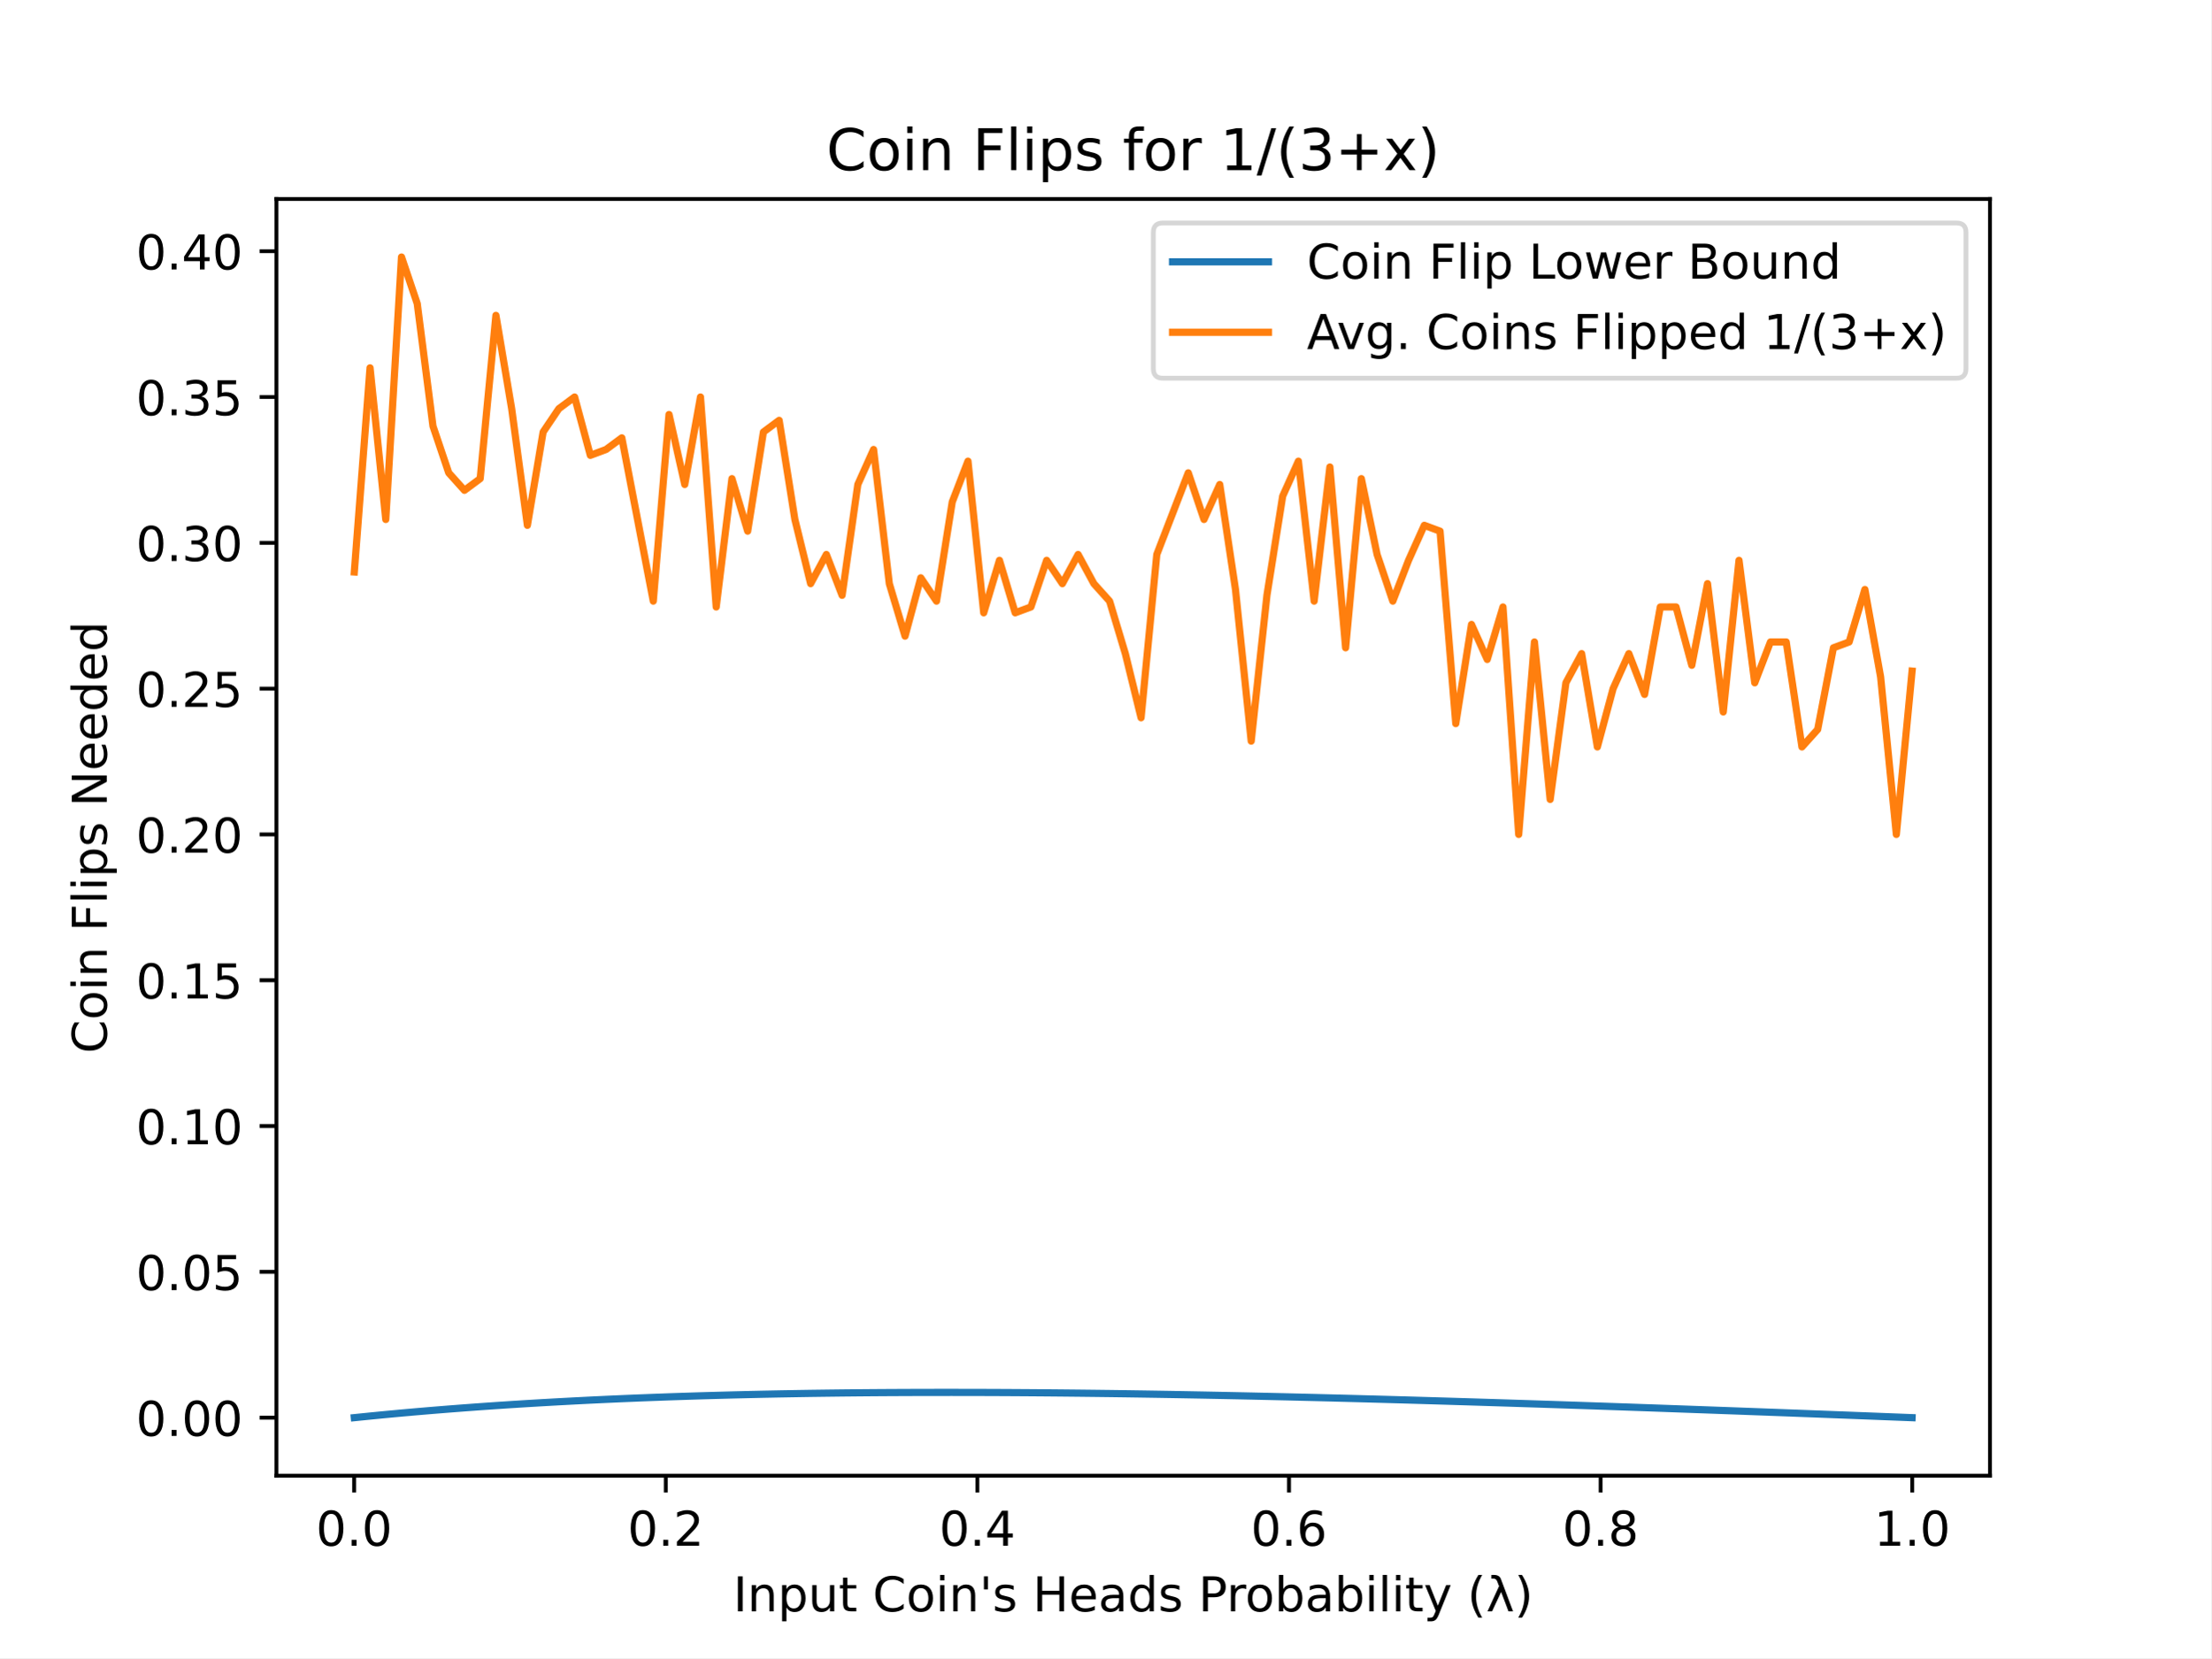
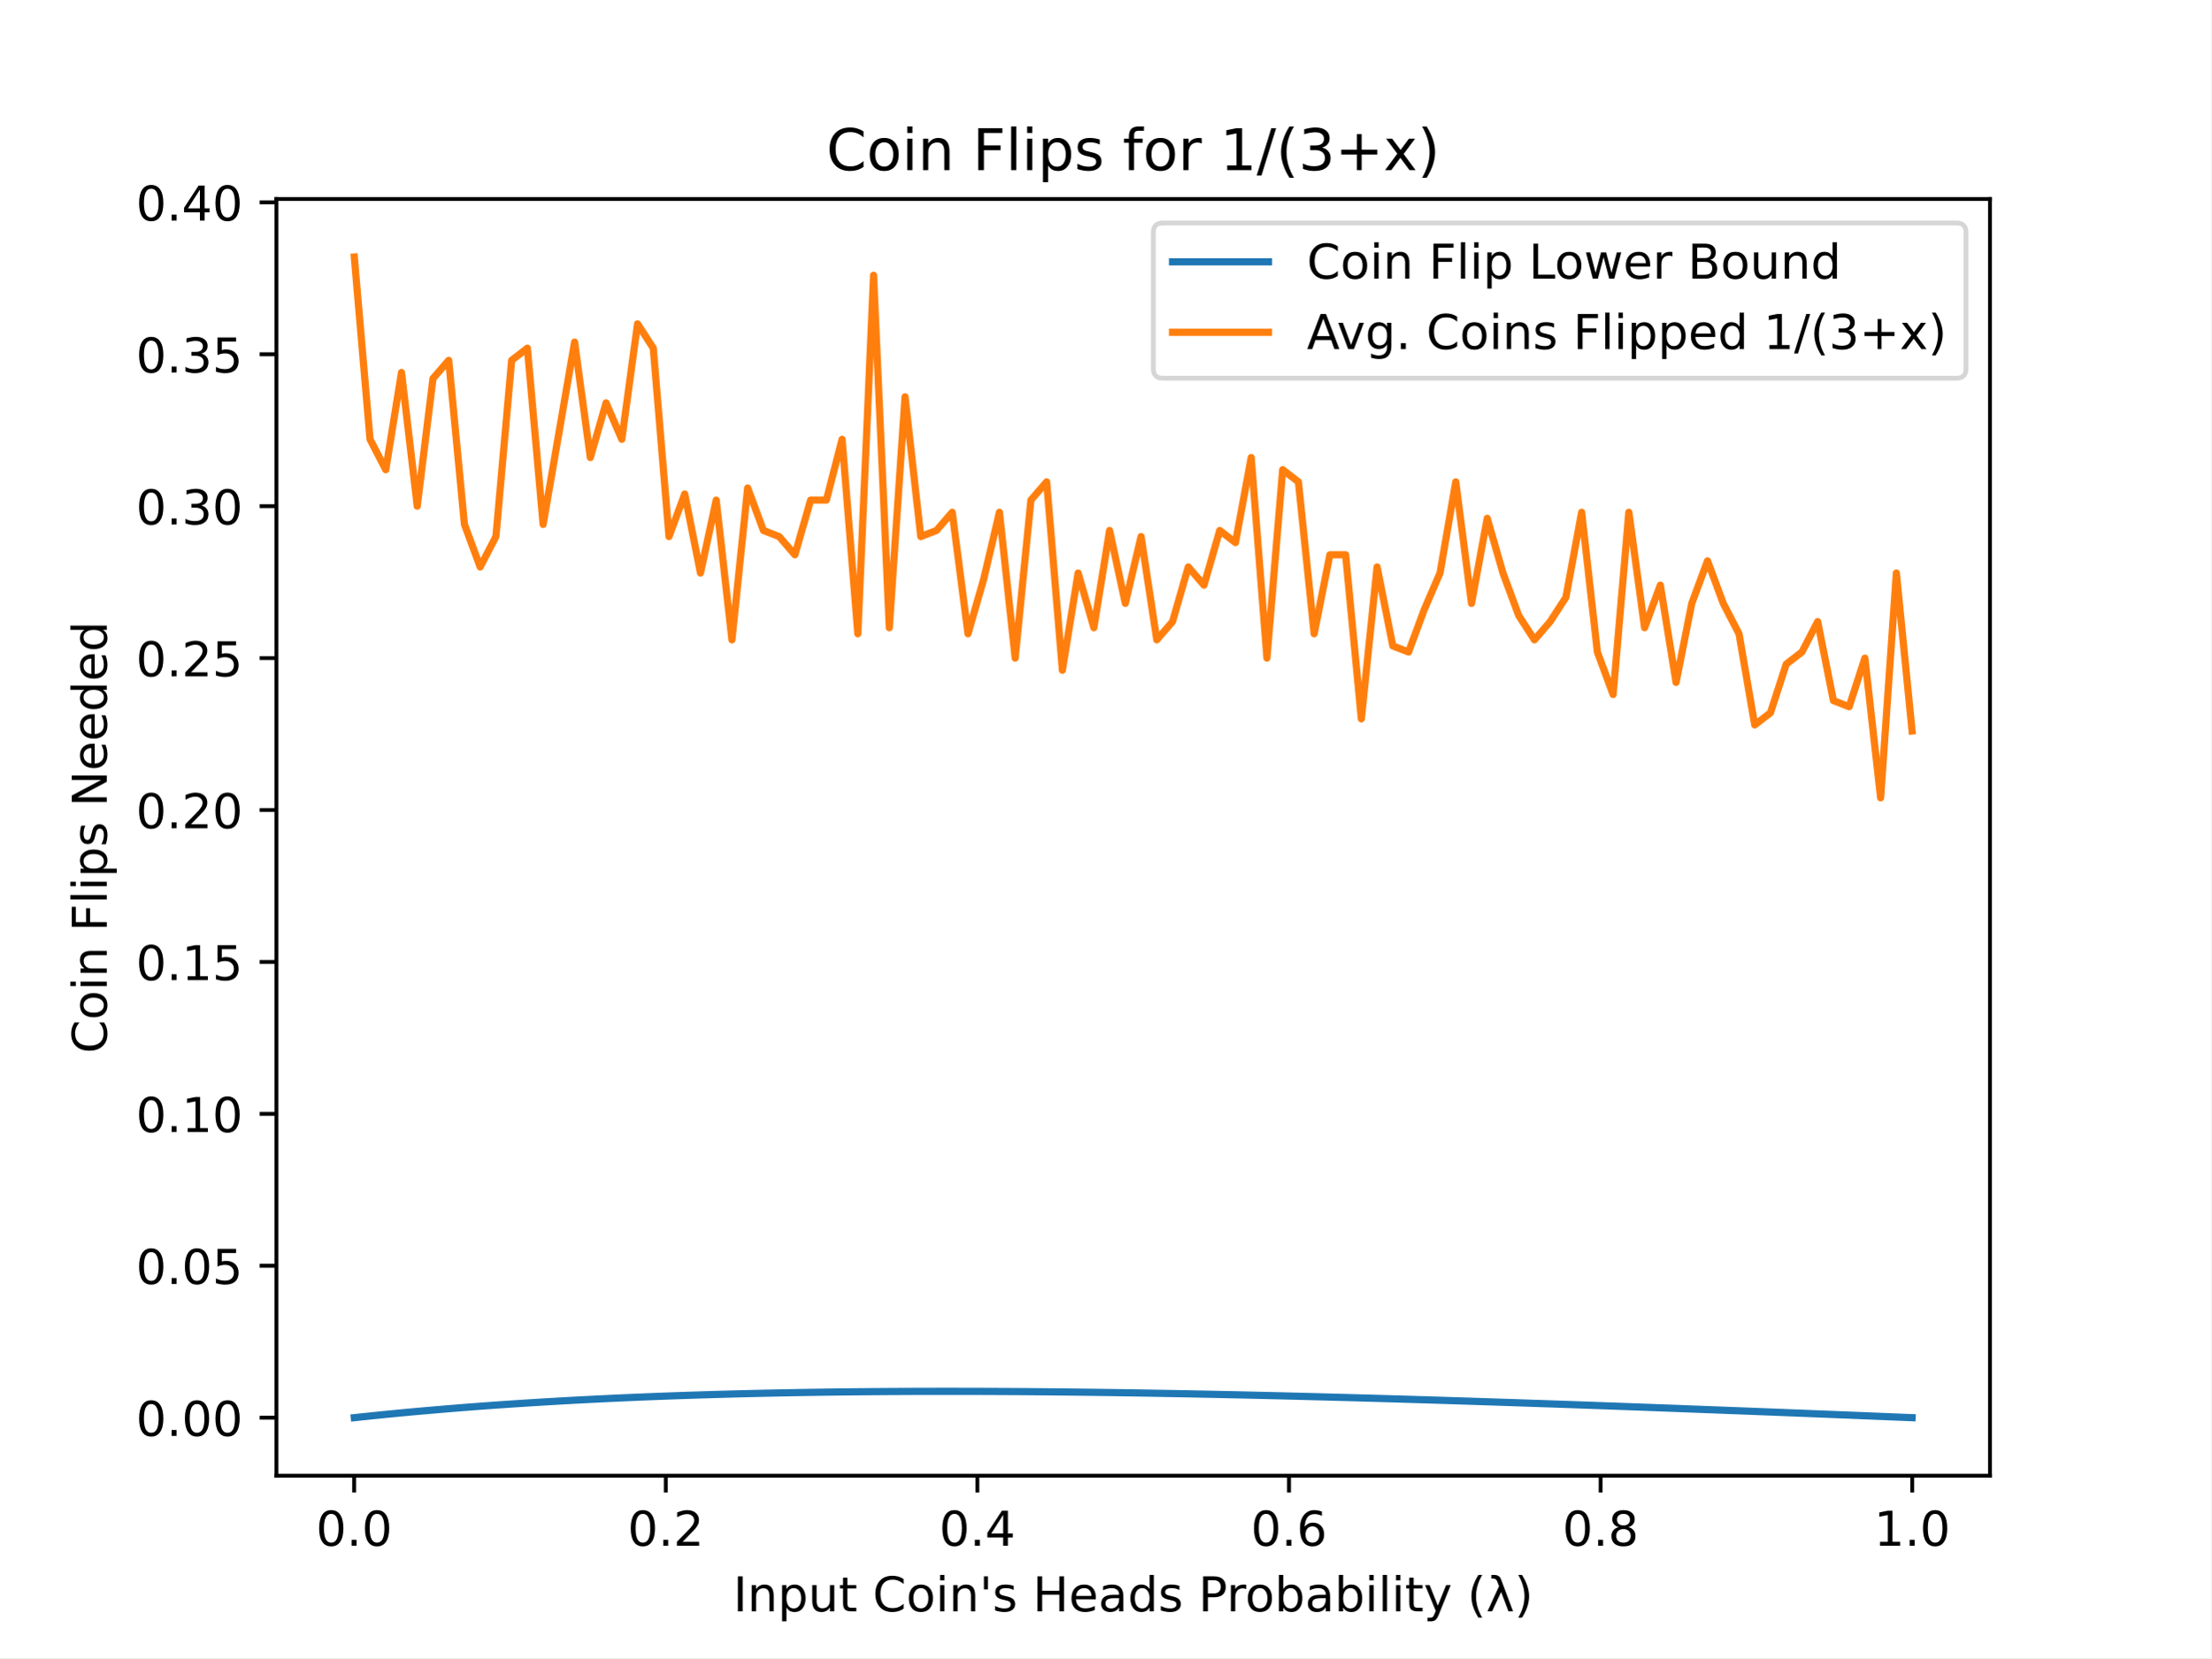
<svg xmlns="http://www.w3.org/2000/svg" xmlns:xlink="http://www.w3.org/1999/xlink" height="345.6pt" version="1.1" viewBox="0 0 460.8 345.6" width="460.8pt">
  <defs>
    <style type="text/css">
*{stroke-linecap:butt;stroke-linejoin:round;}
  </style>
  </defs>
  <g id="figure_1">
    <g id="patch_1">
      <path d="M 0 345.6  L 460.8 345.6  L 460.8 0  L 0 0  z " style="fill:#ffffff;" />
    </g>
    <g id="axes_1">
      <g id="patch_2">
        <path d="M 57.6 307.584  L 414.72 307.584  L 414.72 41.472  L 57.6 41.472  z " style="fill:#ffffff;" />
      </g>
      <g id="matplotlib.axis_1">
        <g id="xtick_1">
          <g id="line2d_1">
            <defs>
-               <path d="M 0 0  L 0 3.5  " id="m1d309dd187" style="stroke:#000000;stroke-width:0.8;" />
+               <path d="M 0 0  L 0 3.5  " id="mf34e50e9be" style="stroke:#000000;stroke-width:0.8;" />
            </defs>
            <g>
-               <use style="stroke:#000000;stroke-width:0.8;" x="73.8" xlink:href="#m1d309dd187" y="307.584" />
+               <use style="stroke:#000000;stroke-width:0.8;" x="73.8" xlink:href="#mf34e50e9be" y="307.584" />
            </g>
          </g>
          <g id="text_1">
            <text style="font-family:DejaVu Sans;font-size:10px;font-style:normal;font-weight:normal;text-anchor:middle;" transform="rotate(-0, 73.80026, 322.1824)" x="73.8" y="322.182">0.0</text>
          </g>
        </g>
        <g id="xtick_2">
          <g id="line2d_2">
            <g>
-               <use style="stroke:#000000;stroke-width:0.8;" x="138.744" xlink:href="#m1d309dd187" y="307.584" />
+               <use style="stroke:#000000;stroke-width:0.8;" x="138.744" xlink:href="#mf34e50e9be" y="307.584" />
            </g>
          </g>
          <g id="text_2">
            <text style="font-family:DejaVu Sans;font-size:10px;font-style:normal;font-weight:normal;text-anchor:middle;" transform="rotate(-0, 138.7442, 322.1824)" x="138.744" y="322.182">0.2</text>
          </g>
        </g>
        <g id="xtick_3">
          <g id="line2d_3">
            <g>
-               <use style="stroke:#000000;stroke-width:0.8;" x="203.688" xlink:href="#m1d309dd187" y="307.584" />
+               <use style="stroke:#000000;stroke-width:0.8;" x="203.688" xlink:href="#mf34e50e9be" y="307.584" />
            </g>
          </g>
          <g id="text_3">
            <text style="font-family:DejaVu Sans;font-size:10px;font-style:normal;font-weight:normal;text-anchor:middle;" transform="rotate(-0, 203.6881, 322.1824)" x="203.688" y="322.182">0.4</text>
          </g>
        </g>
        <g id="xtick_4">
          <g id="line2d_4">
            <g>
-               <use style="stroke:#000000;stroke-width:0.8;" x="268.632" xlink:href="#m1d309dd187" y="307.584" />
+               <use style="stroke:#000000;stroke-width:0.8;" x="268.632" xlink:href="#mf34e50e9be" y="307.584" />
            </g>
          </g>
          <g id="text_4">
            <text style="font-family:DejaVu Sans;font-size:10px;font-style:normal;font-weight:normal;text-anchor:middle;" transform="rotate(-0, 268.6319, 322.1824)" x="268.632" y="322.182">0.6</text>
          </g>
        </g>
        <g id="xtick_5">
          <g id="line2d_5">
            <g>
-               <use style="stroke:#000000;stroke-width:0.8;" x="333.576" xlink:href="#m1d309dd187" y="307.584" />
+               <use style="stroke:#000000;stroke-width:0.8;" x="333.576" xlink:href="#mf34e50e9be" y="307.584" />
            </g>
          </g>
          <g id="text_5">
            <text style="font-family:DejaVu Sans;font-size:10px;font-style:normal;font-weight:normal;text-anchor:middle;" transform="rotate(-0, 333.5758, 322.1824)" x="333.576" y="322.182">0.8</text>
          </g>
        </g>
        <g id="xtick_6">
          <g id="line2d_6">
            <g>
-               <use style="stroke:#000000;stroke-width:0.8;" x="398.52" xlink:href="#m1d309dd187" y="307.584" />
+               <use style="stroke:#000000;stroke-width:0.8;" x="398.52" xlink:href="#mf34e50e9be" y="307.584" />
            </g>
          </g>
          <g id="text_6">
            <text style="font-family:DejaVu Sans;font-size:10px;font-style:normal;font-weight:normal;text-anchor:middle;" transform="rotate(-0, 398.5197, 322.1824)" x="398.52" y="322.182">1.0</text>
          </g>
        </g>
        <g id="text_7">
          <text style="font-family:DejaVu Sans;font-size:10px;font-style:normal;font-weight:normal;text-anchor:middle;" transform="rotate(-0, 236.16, 335.8606)" x="236.16" y="335.861">Input Coin's Heads Probability (λ)</text>
        </g>
      </g>
      <g id="matplotlib.axis_2">
        <g id="ytick_1">
          <g id="line2d_7">
            <defs>
-               <path d="M 0 0  L -3.5 0  " id="mec85a7a633" style="stroke:#000000;stroke-width:0.8;" />
+               <path d="M 0 0  L -3.5 0  " id="me8f2877714" style="stroke:#000000;stroke-width:0.8;" />
            </defs>
            <g>
-               <use style="stroke:#000000;stroke-width:0.8;" x="57.6" xlink:href="#mec85a7a633" y="295.489" />
+               <use style="stroke:#000000;stroke-width:0.8;" x="57.6" xlink:href="#me8f2877714" y="295.489" />
            </g>
          </g>
          <g id="text_8">
-             <text style="font-family:DejaVu Sans;font-size:10px;font-style:normal;font-weight:normal;text-anchor:end;" transform="rotate(-0, 50.6, 299.2885)" x="50.6" y="299.288">0.00</text>
+             <text style="font-family:DejaVu Sans;font-size:10px;font-style:normal;font-weight:normal;text-anchor:end;" transform="rotate(-0, 50.6, 299.2885)" x="50.6" y="299.289">0.00</text>
          </g>
        </g>
        <g id="ytick_2">
          <g id="line2d_8">
            <g>
-               <use style="stroke:#000000;stroke-width:0.8;" x="57.6" xlink:href="#mec85a7a633" y="265.097" />
+               <use style="stroke:#000000;stroke-width:0.8;" x="57.6" xlink:href="#me8f2877714" y="263.824" />
            </g>
          </g>
          <g id="text_9">
-             <text style="font-family:DejaVu Sans;font-size:10px;font-style:normal;font-weight:normal;text-anchor:end;" transform="rotate(-0, 50.6, 268.8964)" x="50.6" y="268.896">0.05</text>
+             <text style="font-family:DejaVu Sans;font-size:10px;font-style:normal;font-weight:normal;text-anchor:end;" transform="rotate(-0, 50.6, 267.6234)" x="50.6" y="267.623">0.05</text>
          </g>
        </g>
        <g id="ytick_3">
          <g id="line2d_9">
            <g>
-               <use style="stroke:#000000;stroke-width:0.8;" x="57.6" xlink:href="#mec85a7a633" y="234.705" />
+               <use style="stroke:#000000;stroke-width:0.8;" x="57.6" xlink:href="#me8f2877714" y="232.159" />
            </g>
          </g>
          <g id="text_10">
-             <text style="font-family:DejaVu Sans;font-size:10px;font-style:normal;font-weight:normal;text-anchor:end;" transform="rotate(-0, 50.6, 238.5042)" x="50.6" y="238.504">0.10</text>
+             <text style="font-family:DejaVu Sans;font-size:10px;font-style:normal;font-weight:normal;text-anchor:end;" transform="rotate(-0, 50.6, 235.9583)" x="50.6" y="235.958">0.10</text>
          </g>
        </g>
        <g id="ytick_4">
          <g id="line2d_10">
            <g>
-               <use style="stroke:#000000;stroke-width:0.8;" x="57.6" xlink:href="#mec85a7a633" y="204.313" />
+               <use style="stroke:#000000;stroke-width:0.8;" x="57.6" xlink:href="#me8f2877714" y="200.494" />
            </g>
          </g>
          <g id="text_11">
-             <text style="font-family:DejaVu Sans;font-size:10px;font-style:normal;font-weight:normal;text-anchor:end;" transform="rotate(-0, 50.6, 208.1121)" x="50.6" y="208.112">0.15</text>
+             <text style="font-family:DejaVu Sans;font-size:10px;font-style:normal;font-weight:normal;text-anchor:end;" transform="rotate(-0, 50.6, 204.2933)" x="50.6" y="204.293">0.15</text>
          </g>
        </g>
        <g id="ytick_5">
          <g id="line2d_11">
            <g>
-               <use style="stroke:#000000;stroke-width:0.8;" x="57.6" xlink:href="#mec85a7a633" y="173.921" />
+               <use style="stroke:#000000;stroke-width:0.8;" x="57.6" xlink:href="#me8f2877714" y="168.829" />
            </g>
          </g>
          <g id="text_12">
-             <text style="font-family:DejaVu Sans;font-size:10px;font-style:normal;font-weight:normal;text-anchor:end;" transform="rotate(-0, 50.6, 177.72)" x="50.6" y="177.72">0.20</text>
+             <text style="font-family:DejaVu Sans;font-size:10px;font-style:normal;font-weight:normal;text-anchor:end;" transform="rotate(-0, 50.6, 172.6282)" x="50.6" y="172.628">0.20</text>
          </g>
        </g>
        <g id="ytick_6">
          <g id="line2d_12">
            <g>
-               <use style="stroke:#000000;stroke-width:0.8;" x="57.6" xlink:href="#mec85a7a633" y="143.529" />
+               <use style="stroke:#000000;stroke-width:0.8;" x="57.6" xlink:href="#me8f2877714" y="137.164" />
            </g>
          </g>
          <g id="text_13">
-             <text style="font-family:DejaVu Sans;font-size:10px;font-style:normal;font-weight:normal;text-anchor:end;" transform="rotate(-0, 50.6, 147.3279)" x="50.6" y="147.328">0.25</text>
+             <text style="font-family:DejaVu Sans;font-size:10px;font-style:normal;font-weight:normal;text-anchor:end;" transform="rotate(-0, 50.6, 140.9631)" x="50.6" y="140.963">0.25</text>
          </g>
        </g>
        <g id="ytick_7">
          <g id="line2d_13">
            <g>
-               <use style="stroke:#000000;stroke-width:0.8;" x="57.6" xlink:href="#mec85a7a633" y="113.137" />
+               <use style="stroke:#000000;stroke-width:0.8;" x="57.6" xlink:href="#me8f2877714" y="105.499" />
            </g>
          </g>
          <g id="text_14">
-             <text style="font-family:DejaVu Sans;font-size:10px;font-style:normal;font-weight:normal;text-anchor:end;" transform="rotate(-0, 50.6, 116.9358)" x="50.6" y="116.936">0.30</text>
+             <text style="font-family:DejaVu Sans;font-size:10px;font-style:normal;font-weight:normal;text-anchor:end;" transform="rotate(-0, 50.6, 109.298)" x="50.6" y="109.298">0.30</text>
          </g>
        </g>
        <g id="ytick_8">
          <g id="line2d_14">
            <g>
-               <use style="stroke:#000000;stroke-width:0.8;" x="57.6" xlink:href="#mec85a7a633" y="82.744" />
+               <use style="stroke:#000000;stroke-width:0.8;" x="57.6" xlink:href="#me8f2877714" y="73.834" />
            </g>
          </g>
          <g id="text_15">
-             <text style="font-family:DejaVu Sans;font-size:10px;font-style:normal;font-weight:normal;text-anchor:end;" transform="rotate(-0, 50.6, 86.54365)" x="50.6" y="86.544">0.35</text>
+             <text style="font-family:DejaVu Sans;font-size:10px;font-style:normal;font-weight:normal;text-anchor:end;" transform="rotate(-0, 50.6, 77.63288)" x="50.6" y="77.633">0.35</text>
          </g>
        </g>
        <g id="ytick_9">
          <g id="line2d_15">
            <g>
-               <use style="stroke:#000000;stroke-width:0.8;" x="57.6" xlink:href="#mec85a7a633" y="52.352" />
+               <use style="stroke:#000000;stroke-width:0.8;" x="57.6" xlink:href="#me8f2877714" y="42.169" />
            </g>
          </g>
          <g id="text_16">
-             <text style="font-family:DejaVu Sans;font-size:10px;font-style:normal;font-weight:normal;text-anchor:end;" transform="rotate(-0, 50.6, 56.15153)" x="50.6" y="56.152">0.40</text>
+             <text style="font-family:DejaVu Sans;font-size:10px;font-style:normal;font-weight:normal;text-anchor:end;" transform="rotate(-0, 50.6, 45.96778)" x="50.6" y="45.968">0.40</text>
          </g>
        </g>
        <g id="text_17">
          <text style="font-family:DejaVu Sans;font-size:10px;font-style:normal;font-weight:normal;text-anchor:middle;" transform="rotate(-90, 22.25469, 174.528)" x="22.255" y="174.528">Coin Flips Needed</text>
        </g>
      </g>
      <g id="line2d_16">
-         <path clip-path="url(#p95dfaffc15)" d="M 73.833 295.486  L 77.112 295.152  L 80.391 294.833  L 83.671 294.528  L 86.95 294.237  L 90.229 293.959  L 93.509 293.694  L 96.788 293.442  L 100.067 293.201  L 103.347 292.973  L 106.626 292.756  L 109.905 292.55  L 113.185 292.355  L 116.464 292.17  L 119.743 291.996  L 123.023 291.831  L 126.302 291.677  L 129.581 291.531  L 132.861 291.395  L 136.14 291.267  L 139.42 291.148  L 142.699 291.038  L 145.978 290.935  L 149.258 290.841  L 152.537 290.754  L 155.816 290.674  L 159.096 290.602  L 162.375 290.536  L 165.654 290.478  L 168.934 290.425  L 172.213 290.38  L 175.492 290.34  L 178.772 290.307  L 182.051 290.279  L 185.33 290.257  L 188.61 290.241  L 191.889 290.229  L 195.168 290.224  L 198.448 290.223  L 201.727 290.227  L 205.006 290.235  L 208.286 290.248  L 211.565 290.266  L 214.844 290.288  L 218.124 290.314  L 221.403 290.344  L 224.682 290.379  L 227.962 290.417  L 231.241 290.458  L 234.52 290.503  L 237.8 290.552  L 241.079 290.604  L 244.358 290.659  L 247.638 290.718  L 250.917 290.779  L 254.196 290.844  L 257.476 290.911  L 260.755 290.981  L 264.034 291.054  L 267.314 291.129  L 270.593 291.207  L 273.872 291.287  L 277.152 291.369  L 280.431 291.454  L 283.71 291.541  L 286.99 291.63  L 290.269 291.721  L 293.548 291.814  L 296.828 291.909  L 300.107 292.006  L 303.386 292.105  L 306.666 292.205  L 309.945 292.307  L 313.224 292.41  L 316.504 292.515  L 319.783 292.622  L 323.062 292.729  L 326.342 292.839  L 329.621 292.949  L 332.9 293.061  L 336.18 293.174  L 339.459 293.288  L 342.739 293.403  L 346.018 293.519  L 349.297 293.636  L 352.577 293.754  L 355.856 293.873  L 359.135 293.993  L 362.415 294.114  L 365.694 294.236  L 368.973 294.358  L 372.253 294.481  L 375.532 294.605  L 378.811 294.73  L 382.091 294.855  L 385.37 294.98  L 388.649 295.106  L 391.929 295.233  L 395.208 295.36  L 398.487 295.488  " style="fill:none;stroke:#1f77b4;stroke-linecap:square;stroke-width:1.5;" />
+         <path clip-path="url(#pe39361088f)" d="M 73.833 295.486  L 77.112 295.138  L 80.391 294.806  L 83.671 294.488  L 86.95 294.185  L 90.229 293.895  L 93.509 293.619  L 96.788 293.356  L 100.067 293.105  L 103.347 292.867  L 106.626 292.641  L 109.905 292.427  L 113.185 292.223  L 116.464 292.031  L 119.743 291.849  L 123.023 291.678  L 126.302 291.517  L 129.581 291.365  L 132.861 291.223  L 136.14 291.091  L 139.42 290.967  L 142.699 290.851  L 145.978 290.745  L 149.258 290.646  L 152.537 290.555  L 155.816 290.472  L 159.096 290.397  L 162.375 290.329  L 165.654 290.268  L 168.934 290.213  L 172.213 290.166  L 175.492 290.125  L 178.772 290.09  L 182.051 290.061  L 185.33 290.038  L 188.61 290.021  L 191.889 290.009  L 195.168 290.003  L 198.448 290.002  L 201.727 290.006  L 205.006 290.015  L 208.286 290.029  L 211.565 290.047  L 214.844 290.07  L 218.124 290.098  L 221.403 290.129  L 224.682 290.165  L 227.962 290.204  L 231.241 290.247  L 234.52 290.295  L 237.8 290.345  L 241.079 290.4  L 244.358 290.457  L 247.638 290.518  L 250.917 290.582  L 254.196 290.649  L 257.476 290.719  L 260.755 290.792  L 264.034 290.868  L 267.314 290.946  L 270.593 291.027  L 273.872 291.111  L 277.152 291.197  L 280.431 291.285  L 283.71 291.376  L 286.99 291.469  L 290.269 291.564  L 293.548 291.661  L 296.828 291.759  L 300.107 291.86  L 303.386 291.963  L 306.666 292.067  L 309.945 292.174  L 313.224 292.281  L 316.504 292.391  L 319.783 292.502  L 323.062 292.614  L 326.342 292.728  L 329.621 292.843  L 332.9 292.959  L 336.18 293.077  L 339.459 293.196  L 342.739 293.315  L 346.018 293.437  L 349.297 293.559  L 352.577 293.682  L 355.856 293.806  L 359.135 293.931  L 362.415 294.057  L 365.694 294.183  L 368.973 294.311  L 372.253 294.439  L 375.532 294.568  L 378.811 294.698  L 382.091 294.828  L 385.37 294.959  L 388.649 295.09  L 391.929 295.222  L 395.208 295.355  L 398.487 295.488  " style="fill:none;stroke:#1f77b4;stroke-linecap:square;stroke-width:1.5;" />
      </g>
      <g id="line2d_17">
-         <path clip-path="url(#p95dfaffc15)" d="M 73.833 119.215  L 77.112 76.666  L 80.391 108.274  L 83.671 53.568  L 86.95 63.293  L 90.229 88.823  L 93.509 98.548  L 96.788 102.195  L 100.067 99.764  L 103.347 65.725  L 106.626 85.176  L 109.905 109.489  L 113.185 90.039  L 116.464 85.176  L 119.743 82.744  L 123.023 94.901  L 126.302 93.686  L 129.581 91.254  L 132.861 108.274  L 136.14 125.293  L 139.42 86.391  L 142.699 100.98  L 145.978 82.744  L 149.258 126.509  L 152.537 99.764  L 155.816 110.705  L 159.096 90.039  L 162.375 87.607  L 165.654 108.274  L 168.934 121.646  L 172.213 115.568  L 175.492 124.078  L 178.772 100.98  L 182.051 93.686  L 185.33 121.646  L 188.61 132.588  L 191.889 120.431  L 195.168 125.293  L 198.448 104.627  L 201.727 96.117  L 205.006 127.725  L 208.286 116.784  L 211.565 127.725  L 214.844 126.509  L 218.124 116.784  L 221.403 121.646  L 224.682 115.568  L 227.962 121.646  L 231.241 125.293  L 234.52 136.235  L 237.8 149.607  L 241.079 115.568  L 244.358 107.058  L 247.638 98.548  L 250.917 108.274  L 254.196 100.98  L 257.476 122.862  L 260.755 154.47  L 264.034 124.078  L 267.314 103.411  L 270.593 96.117  L 273.872 125.293  L 277.152 97.333  L 280.431 135.019  L 283.71 99.764  L 286.99 115.568  L 290.269 125.293  L 293.548 116.784  L 296.828 109.489  L 300.107 110.705  L 303.386 150.823  L 306.666 130.156  L 309.945 137.45  L 313.224 126.509  L 316.504 173.921  L 319.783 133.803  L 323.062 166.627  L 326.342 142.313  L 329.621 136.235  L 332.9 155.686  L 336.18 143.529  L 339.459 136.235  L 342.739 144.744  L 346.018 126.509  L 349.297 126.509  L 352.577 138.666  L 355.856 121.646  L 359.135 148.391  L 362.415 116.784  L 365.694 142.313  L 368.973 133.803  L 372.253 133.803  L 375.532 155.686  L 378.811 152.038  L 382.091 135.019  L 385.37 133.803  L 388.649 122.862  L 391.929 141.097  L 395.208 173.921  L 398.487 139.882  " style="fill:none;stroke:#ff7f0e;stroke-linecap:square;stroke-width:1.5;" />
+         <path clip-path="url(#pe39361088f)" d="M 73.833 53.568  L 77.112 91.566  L 80.391 97.899  L 83.671 77.633  L 86.95 105.499  L 90.229 78.9  L 93.509 75.1  L 96.788 109.299  L 100.067 118.165  L 103.347 111.832  L 106.626 75.1  L 109.905 72.567  L 113.185 109.299  L 116.464 90.3  L 119.743 71.3  L 123.023 95.366  L 126.302 83.966  L 129.581 91.566  L 132.861 67.501  L 136.14 72.567  L 139.42 111.832  L 142.699 102.966  L 145.978 119.431  L 149.258 104.232  L 152.537 133.364  L 155.816 101.699  L 159.096 110.565  L 162.375 111.832  L 165.654 115.632  L 168.934 104.232  L 172.213 104.232  L 175.492 91.566  L 178.772 132.097  L 182.051 57.368  L 185.33 130.831  L 188.61 82.7  L 191.889 111.832  L 195.168 110.565  L 198.448 106.765  L 201.727 132.097  L 205.006 120.698  L 208.286 106.765  L 211.565 137.164  L 214.844 104.232  L 218.124 100.432  L 221.403 139.697  L 224.682 119.431  L 227.962 130.831  L 231.241 110.565  L 234.52 125.764  L 237.8 111.832  L 241.079 133.364  L 244.358 129.564  L 247.638 118.165  L 250.917 121.965  L 254.196 110.565  L 257.476 113.098  L 260.755 95.366  L 264.034 137.164  L 267.314 97.899  L 270.593 100.432  L 273.872 132.097  L 277.152 115.632  L 280.431 115.632  L 283.71 149.83  L 286.99 118.165  L 290.269 134.631  L 293.548 135.897  L 296.828 127.031  L 300.107 119.431  L 303.386 100.432  L 306.666 125.764  L 309.945 108.032  L 313.224 119.431  L 316.504 128.298  L 319.783 133.364  L 323.062 129.564  L 326.342 124.498  L 329.621 106.765  L 332.9 135.897  L 336.18 144.763  L 339.459 106.765  L 342.739 130.831  L 346.018 121.965  L 349.297 142.23  L 352.577 125.764  L 355.856 116.898  L 359.135 125.764  L 362.415 132.097  L 365.694 151.096  L 368.973 148.563  L 372.253 138.43  L 375.532 135.897  L 378.811 129.564  L 382.091 146.03  L 385.37 147.297  L 388.649 137.164  L 391.929 166.296  L 395.208 119.431  L 398.487 152.363  " style="fill:none;stroke:#ff7f0e;stroke-linecap:square;stroke-width:1.5;" />
      </g>
      <g id="patch_3">
        <path d="M 57.6 307.584  L 57.6 41.472  " style="fill:none;stroke:#000000;stroke-linecap:square;stroke-linejoin:miter;stroke-width:0.8;" />
      </g>
      <g id="patch_4">
        <path d="M 414.72 307.584  L 414.72 41.472  " style="fill:none;stroke:#000000;stroke-linecap:square;stroke-linejoin:miter;stroke-width:0.8;" />
      </g>
      <g id="patch_5">
        <path d="M 57.6 307.584  L 414.72 307.584  " style="fill:none;stroke:#000000;stroke-linecap:square;stroke-linejoin:miter;stroke-width:0.8;" />
      </g>
      <g id="patch_6">
        <path d="M 57.6 41.472  L 414.72 41.472  " style="fill:none;stroke:#000000;stroke-linecap:square;stroke-linejoin:miter;stroke-width:0.8;" />
      </g>
      <g id="text_18">
        <text style="font-family:DejaVu Sans;font-size:12px;font-style:normal;font-weight:normal;text-anchor:middle;" transform="rotate(-0, 236.16, 35.472)" x="236.16" y="35.472">Coin Flips for 1/(3+x)</text>
      </g>
      <g id="legend_1">
        <g id="patch_7">
          <path d="M 242.359 78.828  L 407.72 78.828  Q 409.72 78.828 409.72 76.828  L 409.72 48.472  Q 409.72 46.472 407.72 46.472  L 242.359 46.472  Q 240.359 46.472 240.359 48.472  L 240.359 76.828  Q 240.359 78.828 242.359 78.828  z " style="fill:#ffffff;opacity:0.8;stroke:#cccccc;stroke-linejoin:miter;" />
        </g>
        <g id="line2d_18">
          <path d="M 244.359 54.57  L 264.359 54.57  " style="fill:none;stroke:#1f77b4;stroke-linecap:square;stroke-width:1.5;" />
        </g>
        <g id="line2d_19" />
        <g id="text_19">
          <text style="font-family:DejaVu Sans;font-size:10px;font-style:normal;font-weight:normal;text-anchor:start;" transform="rotate(-0, 272.3591, 58.07044)" x="272.359" y="58.07">Coin Flip Lower Bound</text>
        </g>
        <g id="line2d_20">
          <path d="M 244.359 69.249  L 264.359 69.249  " style="fill:none;stroke:#ff7f0e;stroke-linecap:square;stroke-width:1.5;" />
        </g>
        <g id="line2d_21" />
        <g id="text_20">
          <text style="font-family:DejaVu Sans;font-size:10px;font-style:normal;font-weight:normal;text-anchor:start;" transform="rotate(-0, 272.3591, 72.74856)" x="272.359" y="72.749">Avg. Coins Flipped 1/(3+x)</text>
        </g>
      </g>
    </g>
  </g>
  <defs>
-     <clipPath id="p95dfaffc15">
+     <clipPath id="pe39361088f">
      <rect height="266.112" width="357.12" x="57.6" y="41.472" />
    </clipPath>
  </defs>
</svg>
